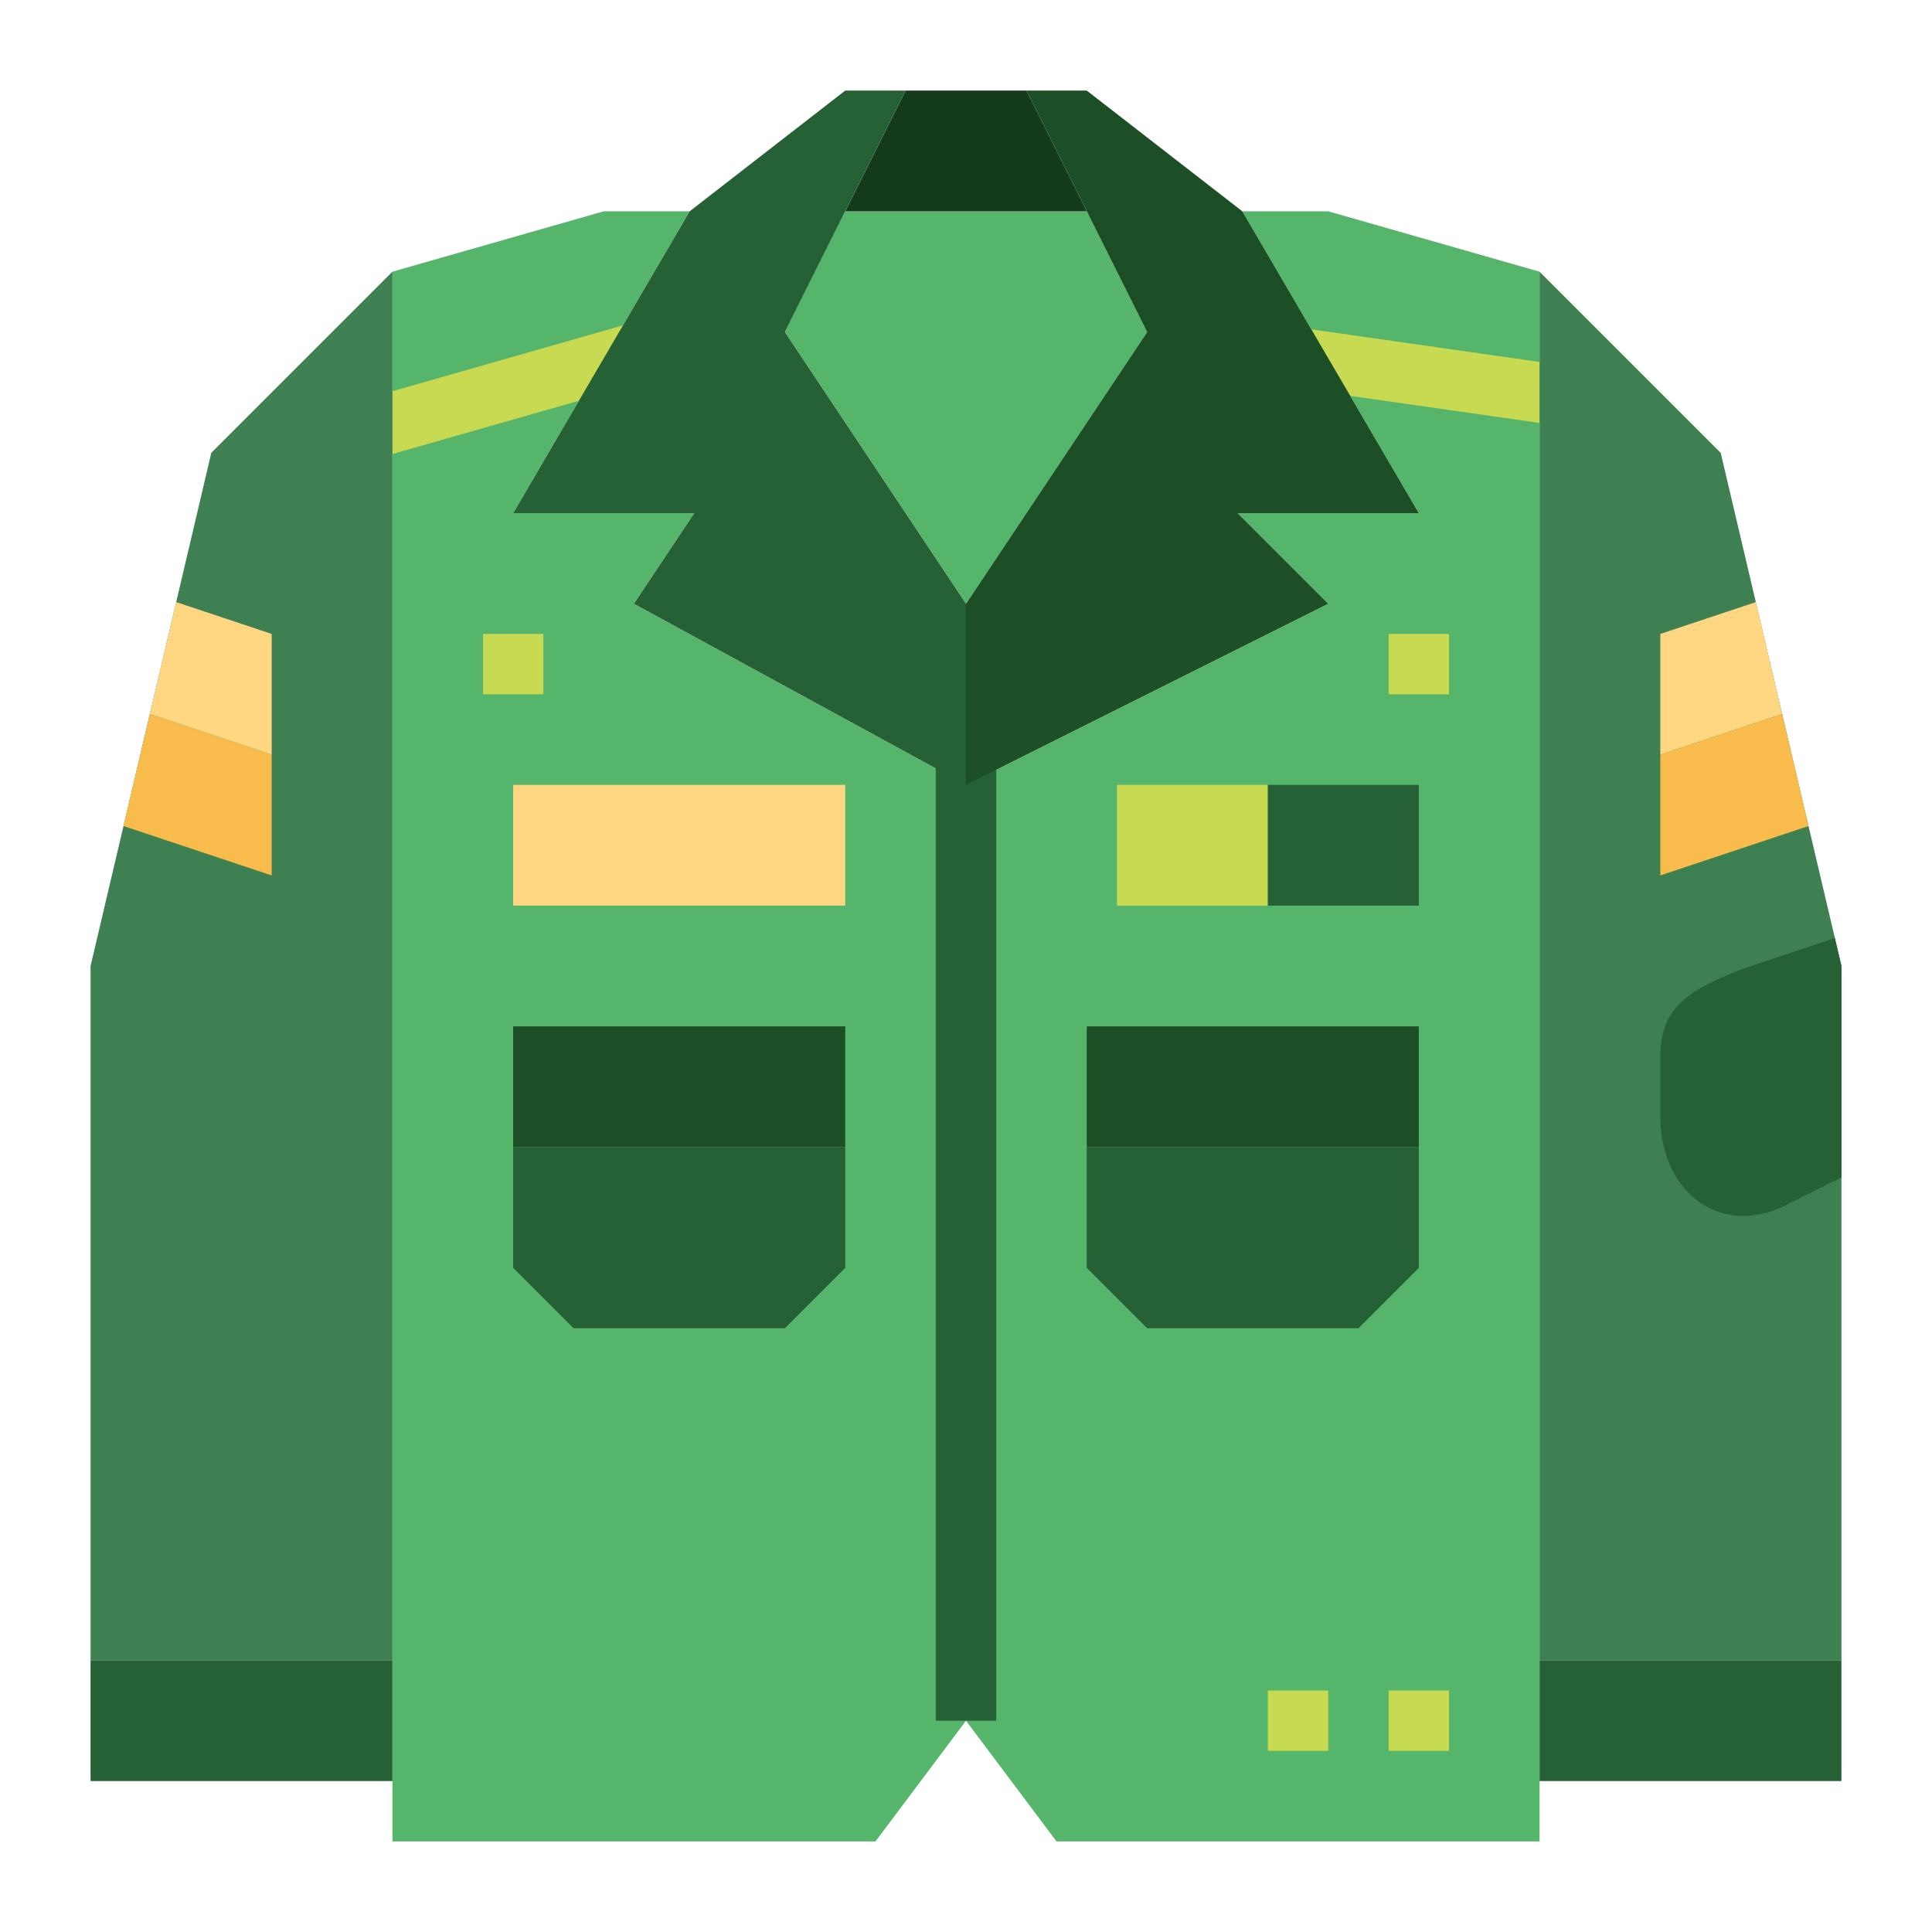
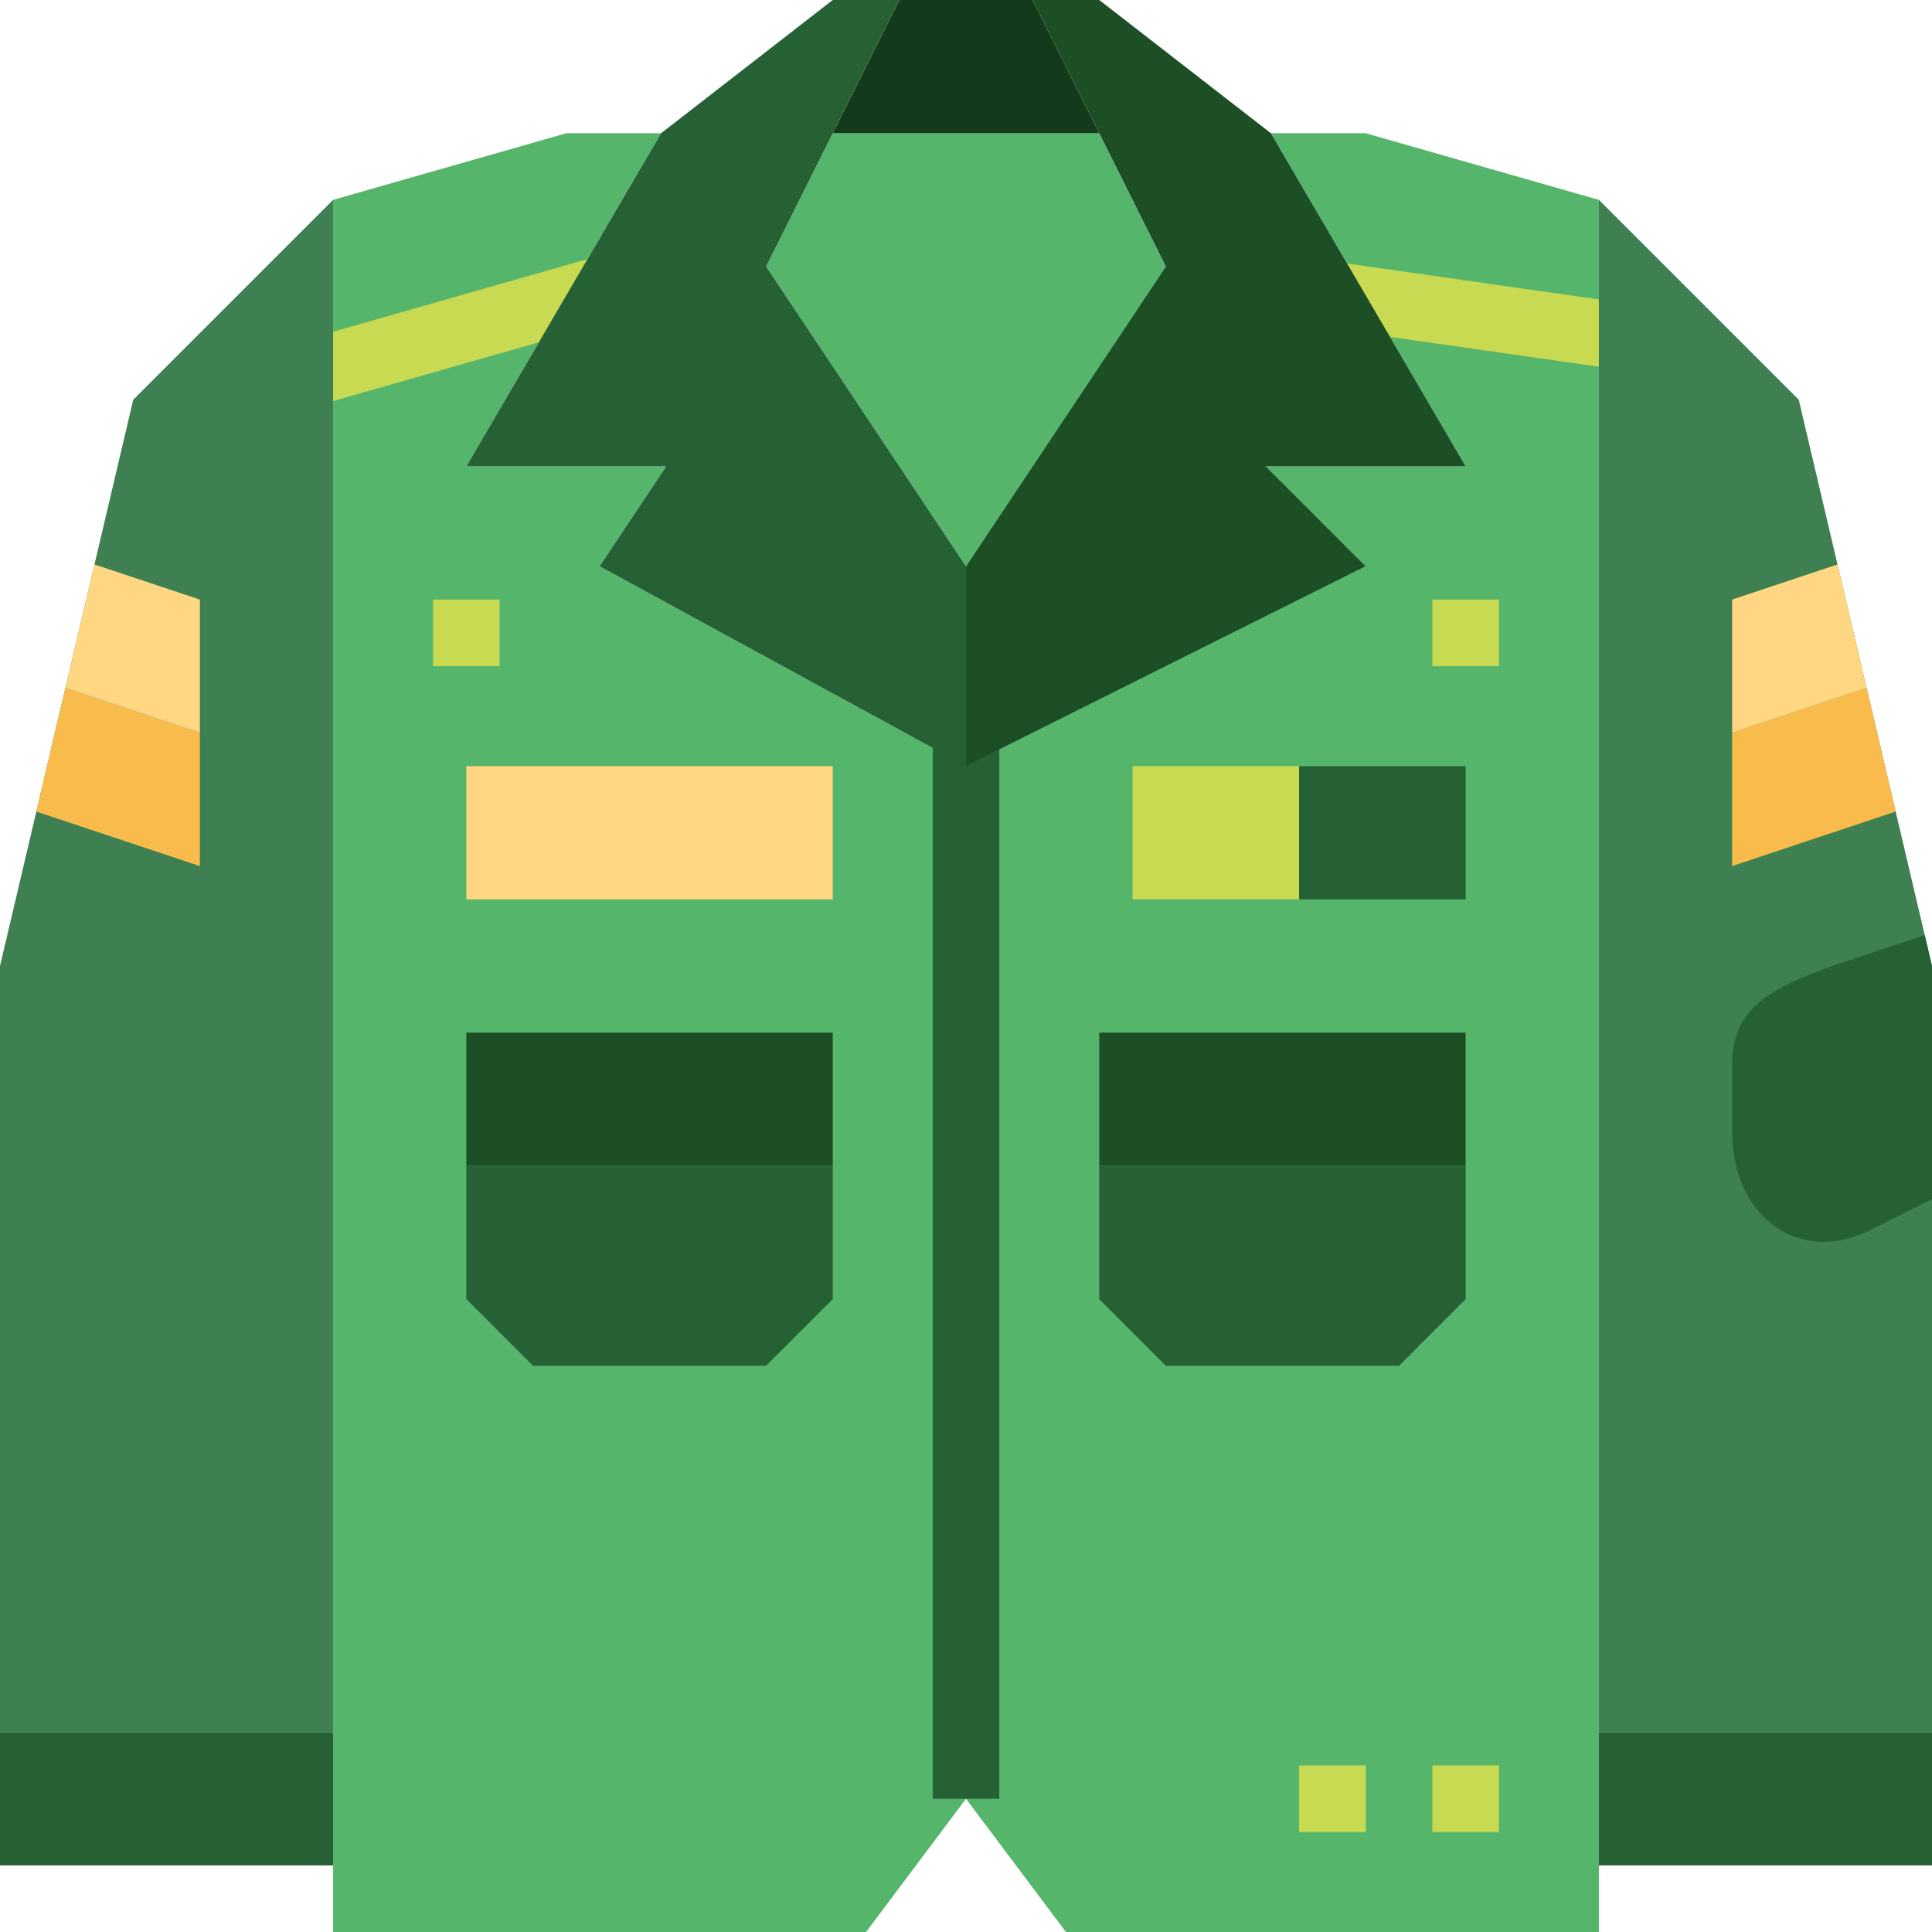
- <svg xmlns="http://www.w3.org/2000/svg" height="512" viewBox="0 0 64 64" width="512">
-   <path d="M44 7h-2.846L47 17h-6l3 3-12 6-11-6 2-3h-6l5.846-10H20l-7 2v52h16l3-4 3 4h16V9z" fill="#55b56a" />
-   <path d="M12.308 15.238l.417-2.2 9.348-2.671-1.798 2.595zM52.056 14.161l-8.198-1.171L42 10.704l9.142 1.306z" fill="#c8d952" />
-   <path d="M13 9l-6 6-4 17v23h10zM51 9l6 6 4 17v23H51z" fill="#3e8051" />
-   <path d="M38 11l-2-4h-8l-2 4 6 9z" fill="#55b56a" />
-   <path d="M3 55h10v4H3zM31 25h2v32h-2z" fill="#266035" />
-   <path d="M17 26h11v4H17z" fill="#ffd782" />
-   <path d="M37 26h5v4h-5z" fill="#c8d952" />
-   <path d="M42 26h5v4h-5z" fill="#266035" />
-   <path d="M17 34h11v4H17z" fill="#1d4f27" />
-   <path d="M26 44h-7l-2-2v-4h11v4z" fill="#266035" />
-   <path d="M36 34h11v4H36z" fill="#1d4f27" />
-   <path d="M45 44h-7l-2-2v-4h11v4z" fill="#266035" />
-   <path d="M16 21h2v2h-2zM46 21h2v2h-2z" fill="#c8d952" />
-   <path d="M4.964 23.655L9 25v-4l-3.164-1.055z" fill="#ffd782" />
-   <path d="M4.091 27.364L9 29v-4l-4.036-1.345z" fill="#f9bb4b" />
-   <path d="M61 59H51v-4h10z" fill="#266035" />
-   <path d="M59.036 23.655L55 25v-4l3.164-1.055z" fill="#ffd782" />
-   <path d="M59.909 27.364L55 29v-4l4.036-1.345z" fill="#f9bb4b" />
-   <path d="M60.782 31.073L58 32c-2.146.771-3 1.417-3 3v2c0 2.333 1.812 3.958 4 3l2-1v-7z" fill="#266035" />
-   <path d="M46 56h2v2h-2zM42 56h2v2h-2z" fill="#c8d952" />
-   <path d="M36 7h-8l2-4h4z" fill="#133a1a" />
-   <path d="M26 11l6 9v6l-11-6 2-3h-6l5.846-10L28 3h2z" fill="#266035" />
-   <path d="M38 11l-6 9v6l12-6-3-3h6L41.154 7 36 3h-2z" fill="#1d4f27" />
+ <svg xmlns="http://www.w3.org/2000/svg" height="464" viewBox="0 0 58 58" width="464" version="1.1" id="svg48">
+   <defs id="defs52" />
+   <g id="g79" transform="translate(-3,-3)">
+     <path id="path2" d="M 44,7 H 41.154 L 47,17 h -6 l 3,3 -12,6 -11,-6 2,-3 H 17 L 22.846,7 H 20 l -7,2 v 52 h 16 l 3,-4 3,4 H 51 V 9 Z" style="fill:#55b56a" />
+     <path id="path4" d="m 12.308,15.238 0.417,-2.2 9.348,-2.671 -1.798,2.595 z M 52.056,14.161 43.858,12.99 42,10.704 51.142,12.01 Z" style="fill:#c8d952" />
+     <path id="path6" d="M 13,9 7,15 3,32 v 23 h 10 z m 38,0 6,6 4,17 V 55 H 51 Z" style="fill:#3e8051" />
+     <path id="path8" d="M 38,11 36,7 h -8 l -2,4 6,9 z" style="fill:#55b56a" />
+     <path id="path10" d="m 3,55 h 10 v 4 H 3 Z M 31,25 h 2 v 32 h -2 z" style="fill:#266035" />
+     <path id="path12" d="m 17,26 h 11 v 4 H 17 Z" style="fill:#ffd782" />
+     <path id="path14" d="m 37,26 h 5 v 4 h -5 z" style="fill:#c8d952" />
+     <path id="path16" d="m 42,26 h 5 v 4 h -5 z" style="fill:#266035" />
+     <path id="path18" d="m 17,34 h 11 v 4 H 17 Z" style="fill:#1d4f27" />
+     <path id="path20" d="m 26,44 h -7 l -2,-2 v -4 h 11 v 4 z" style="fill:#266035" />
+     <path id="path22" d="m 36,34 h 11 v 4 H 36 Z" style="fill:#1d4f27" />
+     <path id="path24" d="m 45,44 h -7 l -2,-2 v -4 h 11 v 4 z" style="fill:#266035" />
+     <path id="path26" d="m 16,21 h 2 v 2 h -2 z m 30,0 h 2 v 2 h -2 z" style="fill:#c8d952" />
+     <path id="path28" d="M 4.964,23.655 9,25 V 21 L 5.836,19.945 Z" style="fill:#ffd782" />
+     <path id="path30" d="M 4.091,27.364 9,29 V 25 L 4.964,23.655 Z" style="fill:#f9bb4b" />
+     <path id="path32" d="M 61,59 H 51 v -4 h 10 z" style="fill:#266035" />
+     <path id="path34" d="M 59.036,23.655 55,25 v -4 l 3.164,-1.055 z" style="fill:#ffd782" />
+     <path id="path36" d="M 59.909,27.364 55,29 v -4 l 4.036,-1.345 z" style="fill:#f9bb4b" />
+     <path id="path38" d="M 60.782,31.073 58,32 c -2.146,0.771 -3,1.417 -3,3 v 2 c 0,2.333 1.812,3.958 4,3 l 2,-1 v -7 z" style="fill:#266035" />
+     <path id="path40" d="m 46,56 h 2 v 2 h -2 z m -4,0 h 2 v 2 h -2 z" style="fill:#c8d952" />
+     <path id="path42" d="m 36,7 h -8 l 2,-4 h 4 z" style="fill:#133a1a" />
+     <path id="path44" d="m 26,11 6,9 v 6 L 21,20 23,17 H 17 L 22.846,7 28,3 h 2 z" style="fill:#266035" />
+     <path id="path46" d="m 38,11 -6,9 v 6 l 12,-6 -3,-3 h 6 L 41.154,7 36,3 h -2 z" style="fill:#1d4f27" />
+   </g>
</svg>
